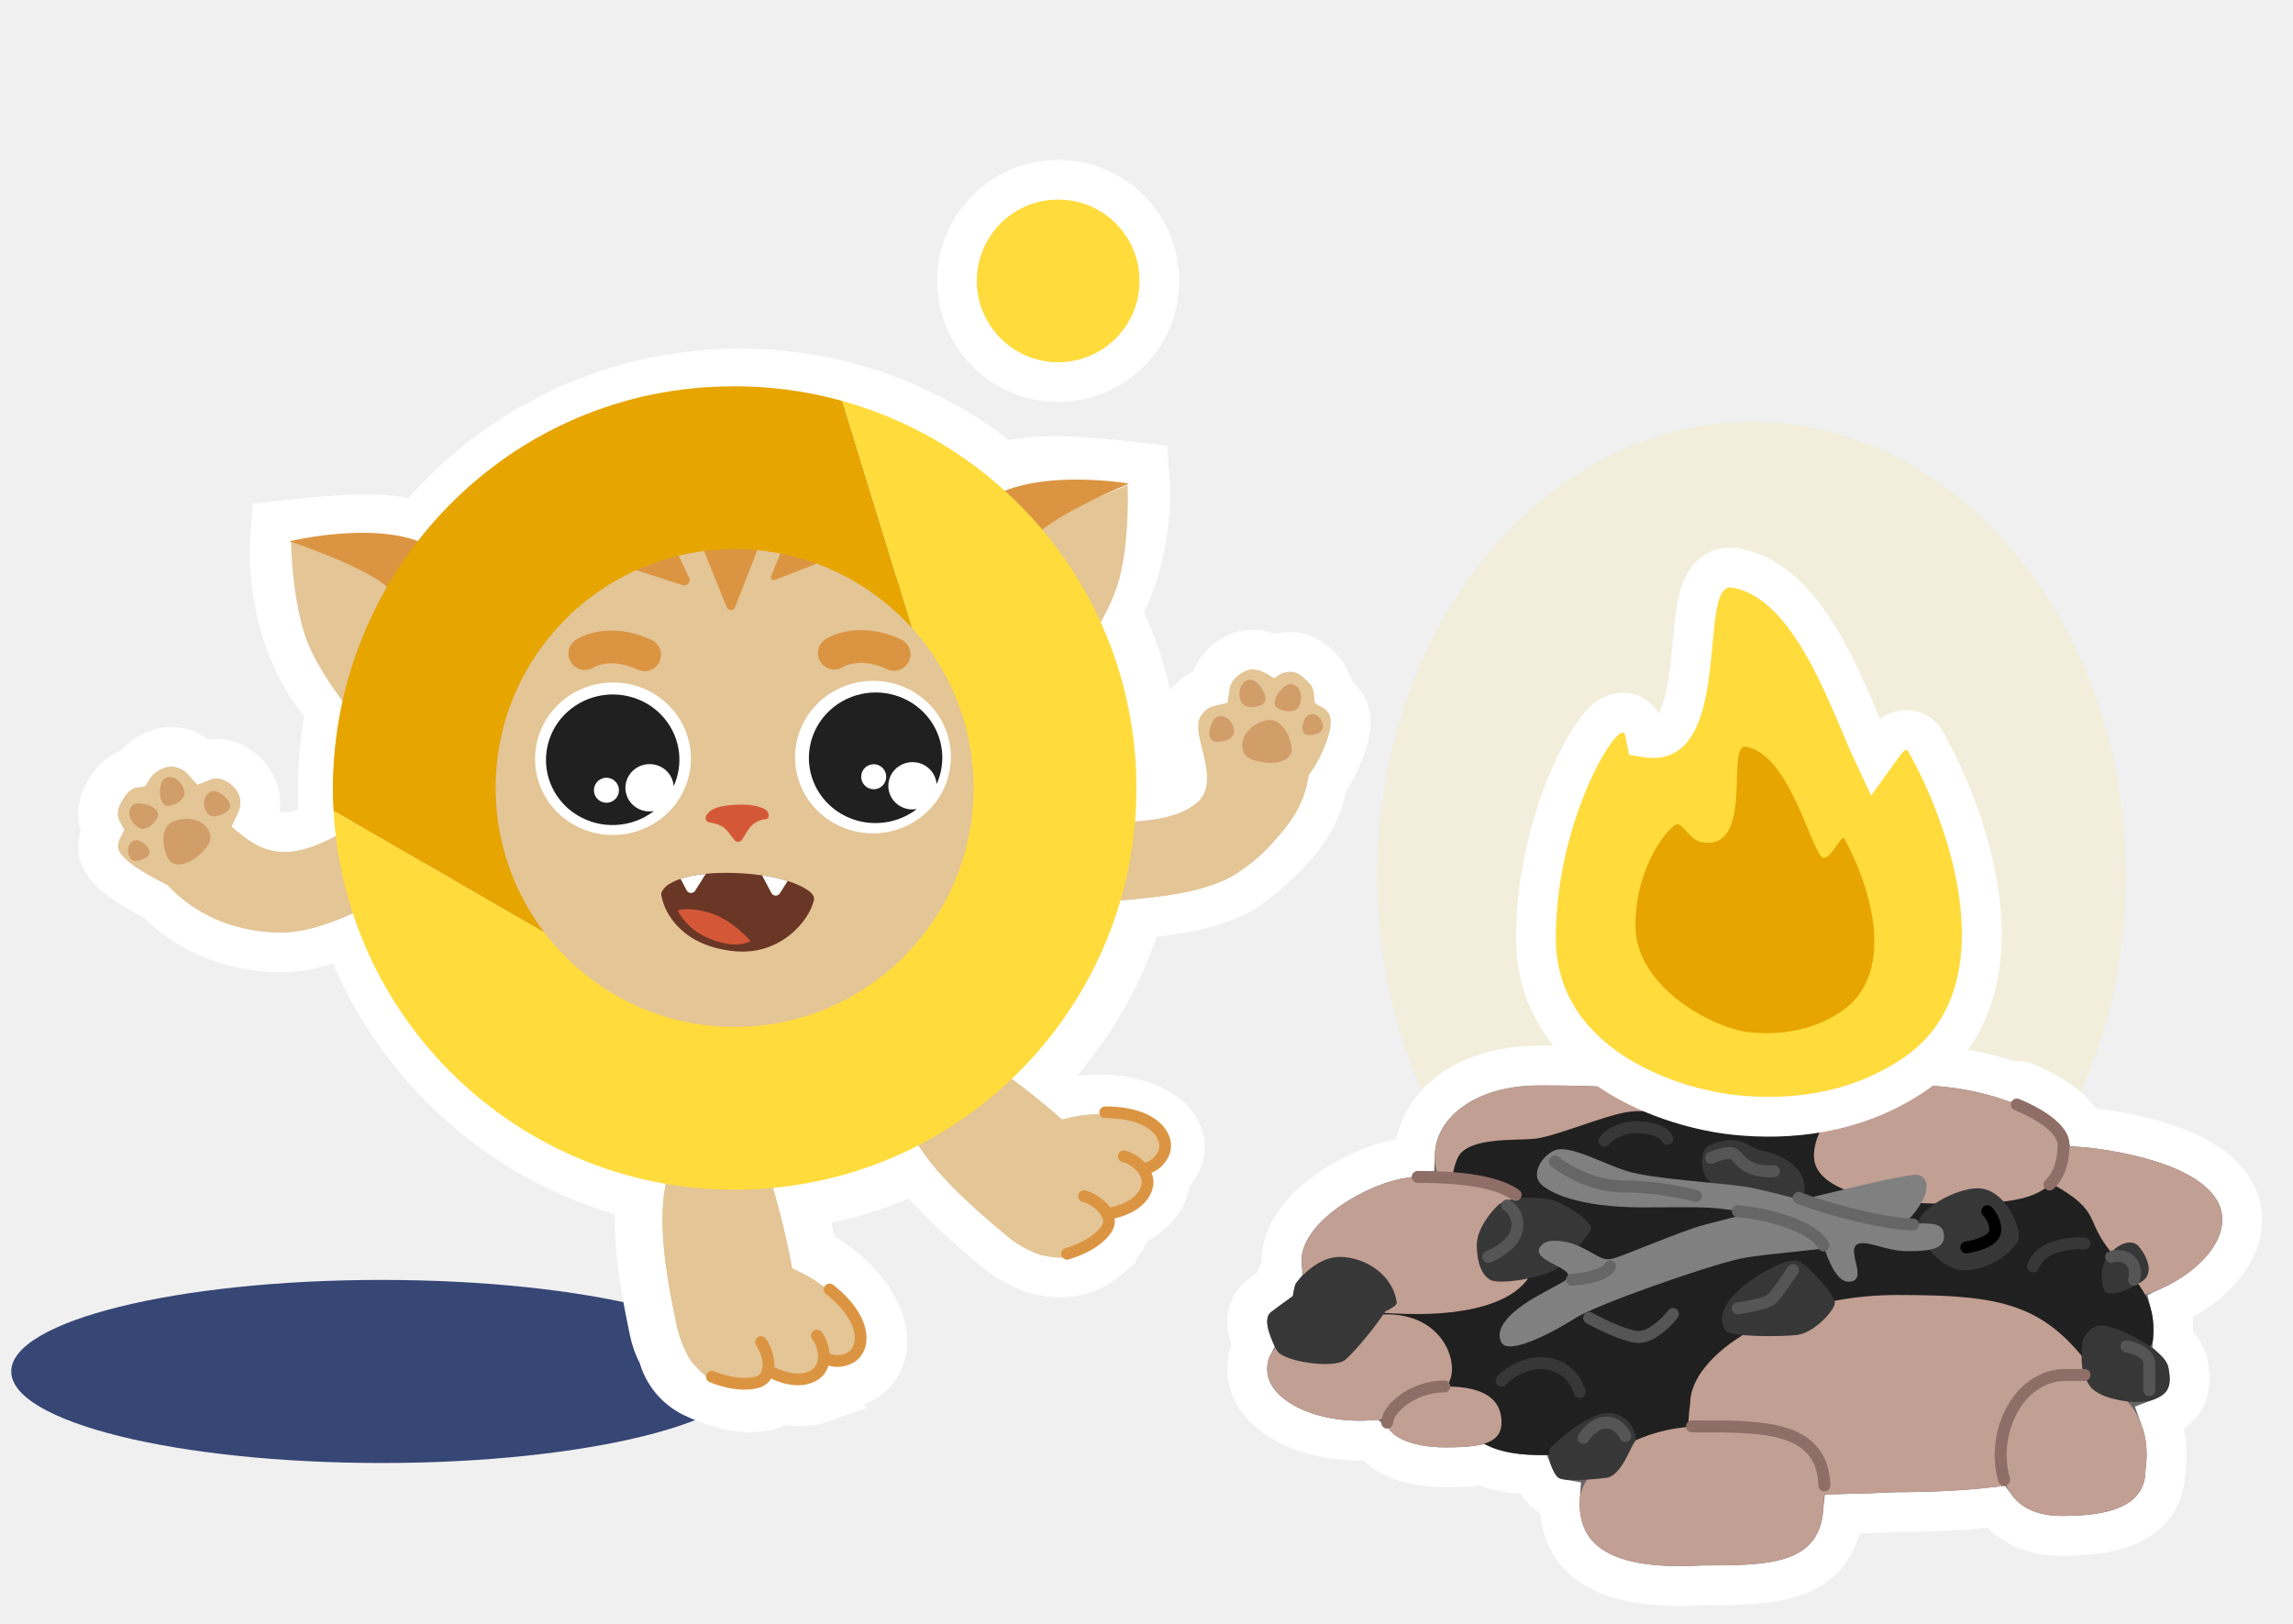
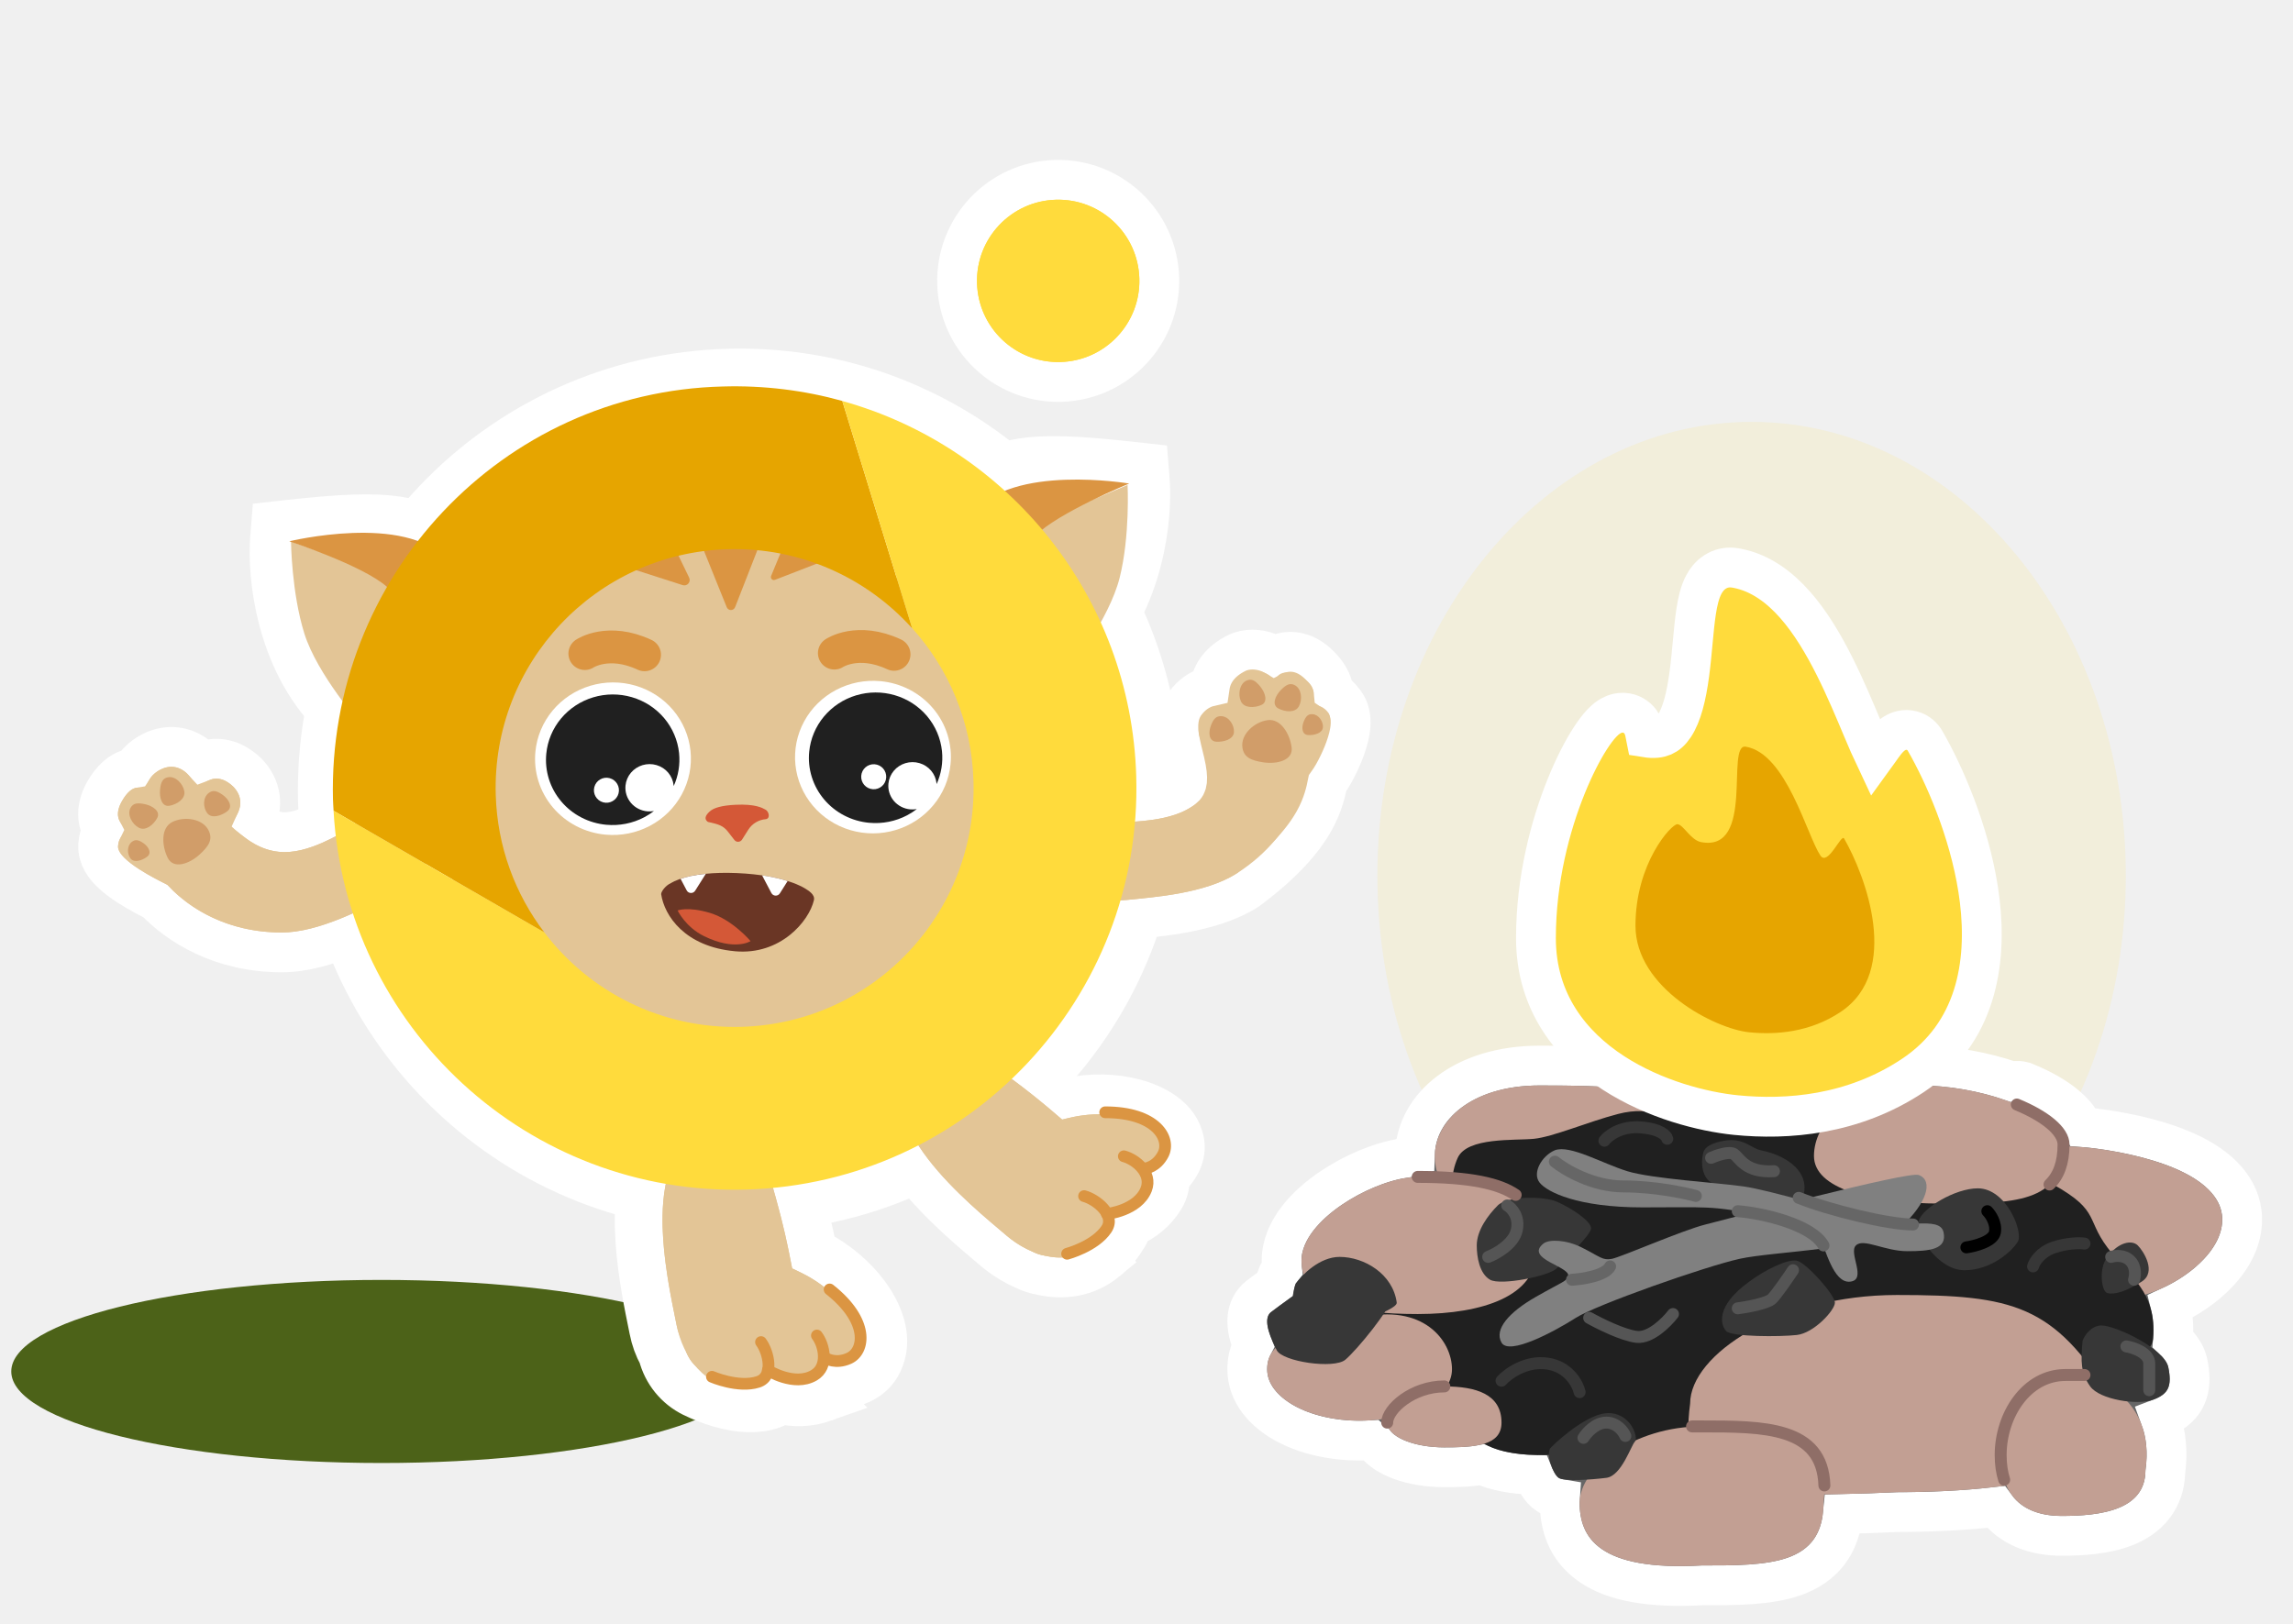
<svg xmlns="http://www.w3.org/2000/svg" width="288" height="204" viewBox="0 0 288 204" fill="none">
  <style>
  @media (prefers-reduced-motion: reduce) { * { animation: none !important; } }

  .cat        { transform-origin: 92px 176px;  animation: cat-dance 1.2s ease-in-out infinite; }
  .shadow     { transform-origin: 48px 172px;  animation: shadow-pulse .6s ease-in-out infinite; }
  .arm-left   { transform-origin: 54px 110px;  animation: arm-left-wave 1.2s ease-in-out infinite; }
  .arm-right  { transform-origin: 151px 91px;  animation: arm-right-wave 1.2s ease-in-out infinite; }
  .leg-left   { transform-origin: 95px 146px;  animation: leg-left-step 1.2s ease-in-out infinite; }
  .leg-right  { transform-origin: 117px 137px; animation: leg-right-step 1.2s ease-in-out infinite; }
  .ear-left   { transform-origin: 57px 88px;   animation: ear-left-wiggle 1.2s ease-in-out infinite; }
  .ear-right  { transform-origin: 121px 80px;  animation: ear-right-wiggle 1.2s ease-in-out infinite; }
  .face       { transform-origin: 93px 99px;   animation: face-bob 1.2s ease-in-out .06s infinite; }
  .mouth      { transform-origin: 92px 110px;  animation: mouth-sing .6s ease-in-out infinite alternate; }
  .eye-r      { transform-origin: 110px 95px;  animation: blink 3.6s linear infinite; }
  .eye-l      { transform-origin: 77px 95px;   animation: blink 3.6s linear infinite; }
  .ball       { animation: ball-bounce .6s ease-in-out -.3s infinite; }
  .flame-outer{ transform-origin: 219px 139px; animation: flicker .72s ease-in-out infinite; }
  .flame-inner{ transform-origin: 220px 129px; animation: flicker .54s ease-in-out -.2s infinite; }
  .glow       { transform-origin: 220px 160px; animation: glow-pulse .72s ease-in-out infinite alternate; }
  .spark      { animation: spark-rise 1.6s linear infinite; }
  .spark-2    { animation-name: spark-rise-b; animation-delay: -.55s; animation-duration: 1.45s; }
  .spark-3    { animation-delay: -1.1s; animation-duration: 1.75s; }
  .note       { animation: note-float 3.2s ease-out infinite; }
  .note-2     { animation-delay: -1.6s; }

  @keyframes cat-dance {
    0%, 100% { transform: translateY(0) rotate(-3.5deg) scale(1.015, .98); }
    25%, 75% { transform: translateY(-8px) rotate(0deg) scale(.99, 1.015); }
    50%      { transform: translateY(0) rotate(3.5deg) scale(1.015, .98); }
  }
  @keyframes shadow-pulse {
    0%, 100% { transform: scale(1, 1); opacity: 1; }
    50%      { transform: scale(.96, .92); opacity: .85; }
  }
  @keyframes arm-left-wave {
    0%, 50%, 100% { transform: rotate(-6deg); }
    25%, 75%      { transform: rotate(10deg); }
  }
  @keyframes arm-right-wave {
    0%, 50%, 100% { transform: rotate(6deg); }
    25%, 75%      { transform: rotate(-9deg); }
  }
  @keyframes leg-left-step {
    0%, 50%, 100% { transform: rotate(0deg); }
    25%           { transform: rotate(-7deg); }
    75%           { transform: rotate(3deg); }
  }
  @keyframes leg-right-step {
    0%, 50%, 100% { transform: rotate(0deg); }
    25%           { transform: rotate(4deg); }
    75%           { transform: rotate(-7deg); }
  }
  @keyframes ear-left-wiggle {
    0%, 100% { transform: rotate(3deg); }
    50%      { transform: rotate(-4deg); }
  }
  @keyframes ear-right-wiggle {
    0%, 100% { transform: rotate(-3deg); }
    50%      { transform: rotate(4deg); }
  }
  @keyframes face-bob {
    0%, 100% { transform: translate(-1px, .5px) rotate(-1deg); }
    25%, 75% { transform: translate(0, -.8px) rotate(0deg); }
    50%      { transform: translate(1px, .5px) rotate(1deg); }
  }
  @keyframes mouth-sing {
    from { transform: scale(1, .98); }
    to   { transform: scale(1.03, 1.06); }
  }
  @keyframes blink {
    0%, 92%, 96.5%, 100% { transform: scaleY(1); }
    94%                  { transform: scaleY(.08); }
  }
  @keyframes ball-bounce {
    0%, 100% { transform: translateY(0); }
    50%      { transform: translateY(-5px); }
  }
  @keyframes flicker {
    0%, 100% { transform: scale(1, 1) skewX(0deg); }
    30%      { transform: scale(1.02, 1.06) skewX(1.5deg); }
    55%      { transform: scale(.985, .92) skewX(-2deg); }
    80%      { transform: scale(1.005, 1.03) skewX(1deg); }
  }
  @keyframes glow-pulse {
    from { transform: scale(1, 1); opacity: .10; }
    to   { transform: scale(1.05, 1.07); opacity: .18; }
  }
  @keyframes spark-rise {
    0%   { transform: translate(0, 0); opacity: 0; }
    12%  { opacity: 1; }
    100% { transform: translate(7px, -52px); opacity: 0; }
  }
  @keyframes spark-rise-b {
    0%   { transform: translate(0, 0); opacity: 0; }
    12%  { opacity: 1; }
    100% { transform: translate(-8px, -48px); opacity: 0; }
  }
  @keyframes note-float {
    0%   { transform: translate(0, 3px) rotate(0deg); opacity: 0; }
    12%  { opacity: .7; }
    100% { transform: translate(-5px, -26px) rotate(-12deg); opacity: 0; }
  }
</style>
  <g class="shadow">
-     <ellipse cx="47.915" cy="172.293" rx="46.5" ry="11.5" fill="#223468" fill-opacity="0.9" />
+     <ellipse cx="47.915" cy="172.293" rx="46.5" ry="11.5" fill="#3A5200" fill-opacity="0.9" />
  </g>
  <g class="cat">
    <circle cx="92.915" cy="99.294" r="53" fill="white" stroke="white" stroke-width="5" />
    <g class="arm-left">
      <path d="M19.308 94.32C21.194 93.475 23.062 93.796 24.481 94.774C24.849 95.027 25.18 95.32 25.476 95.639C26.152 95.38 26.967 95.234 27.88 95.371C28.907 95.524 29.853 96.004 30.702 96.729L31.06 97.055L31.106 97.099L31.15 97.146C31.989 98.044 32.491 99.069 32.638 100.161C32.78 101.223 32.561 102.162 32.271 102.882C32.235 102.973 32.196 103.062 32.157 103.148C33.174 103.922 34.12 104.408 35.289 104.526C36.515 104.648 37.965 104.258 39.546 103.554C40.312 103.213 41.044 102.83 41.741 102.454C42.389 102.106 43.116 101.703 43.705 101.434L43.712 101.431C43.69 101.441 43.702 101.436 43.793 101.389C43.876 101.346 43.966 101.298 44.1 101.228C44.354 101.095 44.691 100.92 45.083 100.731C45.858 100.356 46.893 99.899 48.017 99.561C49.113 99.231 50.471 98.957 51.835 99.1C53.187 99.242 54.62 99.812 55.661 101.139L55.864 101.415L56.055 101.703C57.928 104.688 57.02 107.757 55.572 109.91C54.111 112.081 51.852 113.808 49.984 114.749C48.446 115.524 46.128 116.743 43.617 117.75C41.131 118.747 38.205 119.644 35.389 119.645H35.388C27.676 119.645 22.371 116.176 19.511 113.194C18.749 112.81 17.366 112.1 16.091 111.273C15.326 110.777 14.489 110.17 13.819 109.492C13.27 108.935 12.271 107.782 12.328 106.22L12.33 106.17L12.334 106.12C12.387 105.427 12.557 104.821 12.81 104.3C12.58 103.86 12.407 103.347 12.343 102.762C12.218 101.626 12.531 100.505 13.123 99.45L13.125 99.446C13.951 97.978 15.102 96.774 16.715 96.502C17.282 95.623 18.156 94.836 19.308 94.32Z" fill="#E3C596" stroke="white" stroke-width="5" />
      <path fill-rule="evenodd" clip-rule="evenodd" d="M25.035 100.923C21.185 99.519 16.83 103.612 19.466 108.982C20.608 111.31 25.903 117.145 35.388 117.145C40.065 117.144 45.684 114.117 48.859 112.517C51.998 110.935 56.443 106.654 53.807 102.835C51.619 99.666 45.498 103.367 44.742 103.709C42.777 104.605 38.796 107.39 35.039 107.014C30.418 106.55 28.365 102.134 25.034 100.921L25.035 100.923Z" fill="#E3C596" />
      <path fill-rule="evenodd" clip-rule="evenodd" d="M28.862 103.633C29.06 103.294 31.412 101.089 29.323 98.853C26.679 96.299 24.808 99.276 24.808 99.276C24.808 99.276 24.744 99.439 24.666 99.178C24.12 97.282 22.386 95.68 20.33 96.601C18.674 97.343 18.192 98.869 18.576 99.381C17.908 98.984 16.69 98.21 15.303 100.672C13.659 103.606 16.694 104.382 16.694 104.382C16.694 104.382 14.979 104.331 14.827 106.312C14.761 108.098 19.843 110.56 21.038 111.164C21.994 111.844 24.758 110.826 26.975 108.928C29.403 106.001 28.912 103.808 28.863 103.635L28.862 103.633Z" fill="#E3C596" />
      <path d="M21.054 107.748C21.784 109.252 23.785 108.526 25.081 107.342C26.268 106.256 26.742 105.44 26.206 104.337C25.476 102.832 23.172 102.521 21.668 103.251C20.163 103.981 20.322 106.244 21.054 107.748Z" fill="#D19D69" />
      <path d="M19.746 102.762C20.198 101.917 19.172 101.227 18.176 101.021C17.263 100.833 16.72 100.885 16.389 101.504C15.938 102.349 16.583 103.528 17.44 103.985C18.296 104.44 19.296 103.608 19.744 102.763L19.746 102.762Z" fill="#D19D69" />
      <path d="M21.282 101.224C20.34 101.395 19.997 100.21 20.103 99.198C20.202 98.271 20.419 97.769 21.107 97.645C22.049 97.473 22.977 98.446 23.15 99.401C23.323 100.356 22.226 101.055 21.284 101.227L21.282 101.224Z" fill="#D19D69" />
      <path d="M28.547 101.917C29.299 101.339 28.715 100.374 27.946 99.84C27.242 99.352 26.751 99.206 26.202 99.629C25.45 100.208 25.497 101.465 26.037 102.167C26.577 102.869 27.795 102.496 28.547 101.917Z" fill="#D19D69" />
      <path d="M18.483 107.623C19.114 107.139 18.638 106.349 18.006 105.917C17.425 105.522 17.021 105.406 16.559 105.761C15.929 106.247 15.956 107.282 16.397 107.855C16.839 108.427 17.855 108.108 18.483 107.623Z" fill="#D19D69" />
    </g>
    <g class="arm-right">
      <path d="M165.683 83.526C164.531 82.374 162.994 81.648 161.281 81.96C160.848 82.038 160.451 82.177 160.085 82.356C159.793 82.186 159.496 82.049 159.207 81.944C158.083 81.535 156.585 81.414 155.297 82.058C153.359 83.027 152.214 84.471 151.952 86.243C151.799 86.278 151.643 86.32 151.486 86.373C150.501 86.707 149.637 87.354 148.932 88.272C147.835 89.702 147.941 91.417 148.09 92.468C148.242 93.537 148.613 94.875 148.812 95.745C149.337 98.036 149.101 98.664 148.629 99.034L148.443 99.174C147.478 99.853 146.117 100.262 144.513 100.501C143.684 100.625 142.861 100.695 142.072 100.752C141.521 100.792 140.917 100.83 140.378 100.885L139.867 100.945L139.862 100.946C139.886 100.942 139.872 100.945 139.769 100.954C139.675 100.962 139.575 100.97 139.424 100.983C139.139 101.007 138.761 101.041 138.328 101.092C137.473 101.192 136.354 101.362 135.224 101.681C134.123 101.991 132.831 102.489 131.757 103.341C130.621 104.243 129.67 105.606 129.599 107.457C129.457 111.19 131.949 113.395 134.403 114.468C136.802 115.516 139.635 115.76 141.717 115.551L141.72 115.551C143.429 115.378 146.041 115.161 148.699 114.663C151.331 114.17 154.283 113.355 156.659 111.843L156.74 111.792L156.815 111.735C161.306 108.372 163.734 105.509 165.09 103.059C166.196 101.061 166.55 99.335 166.737 98.397C167.019 98.007 167.283 97.573 167.505 97.18C167.911 96.462 168.337 95.596 168.698 94.704C169.052 93.828 169.382 92.834 169.54 91.881C169.671 91.091 169.814 89.635 168.996 88.407L168.779 88.102C168.41 87.61 167.987 87.195 167.509 86.874C167.387 85.568 166.627 84.47 165.683 83.526Z" fill="#E3C596" stroke="white" stroke-width="5" />
      <path fill-rule="evenodd" clip-rule="evenodd" d="M155.342 90.489C157.837 87.237 163.708 88.353 164.366 94.3C164.653 96.875 163.319 104.641 155.317 109.734C151.37 112.245 145.003 112.705 141.467 113.064C137.97 113.414 131.92 112.188 132.097 107.551C132.244 103.704 139.391 103.537 140.212 103.421C142.352 103.123 147.203 103.336 150.175 101C153.826 98.128 153.184 93.301 155.344 90.486L155.342 90.489Z" fill="#E3C596" />
      <path fill-rule="evenodd" clip-rule="evenodd" d="M153.571 94.833C153.22 94.651 150.055 94.055 150.618 91.049C151.478 87.474 154.655 88.981 154.655 88.981C154.655 88.981 154.797 89.084 154.719 88.823C154.162 86.93 154.766 84.648 156.994 84.32C158.79 84.058 160.013 85.086 159.965 85.723C160.315 85.028 160.929 83.723 163.42 85.055C166.383 86.647 164.238 88.933 164.238 88.933C164.238 88.933 165.66 87.971 166.852 89.557C167.864 91.029 164.899 95.832 164.216 96.986C163.774 98.07 160.897 98.696 158.007 98.286C154.388 97.12 153.625 95.005 153.571 94.833Z" fill="#E3C596" />
      <path d="M162.226 93.872C161.999 92.213 160.876 90.243 159.218 90.469C157.56 90.696 155.818 92.234 156.045 93.892C156.209 95.105 157.059 95.524 158.649 95.768C160.386 96.036 162.452 95.529 162.226 93.872ZM153.436 89.972C152.744 89.925 152.416 90.319 152.102 91.115C151.758 91.988 151.808 93.112 152.754 93.178C153.7 93.243 154.923 92.876 154.983 91.993C155.042 91.109 154.383 90.037 153.436 89.972ZM166.157 91.375C166.208 90.654 165.654 89.777 164.86 89.723C164.281 89.683 164.006 90.005 163.744 90.656C163.457 91.367 163.499 92.286 164.293 92.341C165.085 92.393 166.109 92.097 166.157 91.375ZM158.274 86.229C157.677 85.512 157.219 85.215 156.576 85.494C155.697 85.873 155.464 87.198 155.85 88.087C156.236 88.978 157.537 88.951 158.416 88.571C159.295 88.192 158.923 87.012 158.274 86.229ZM162.64 86.085C162.024 85.753 161.541 86.012 160.886 86.675C160.172 87.398 159.701 88.539 160.544 88.994L160.547 88.995C161.389 89.449 162.685 89.585 163.143 88.732C163.6 87.878 163.484 86.54 162.64 86.085Z" fill="#D19D69" />
    </g>
    <g class="leg-left">
      <path d="M89.225 138.901C91.922 138.469 94.17 138.916 95.903 140.187C97.338 141.24 98.097 142.629 98.53 143.651L98.696 144.065L98.74 144.178L98.773 144.292C100.356 149.649 101.261 152.83 102.15 157.3C104.94 158.701 107.167 160.653 108.672 162.672C109.556 163.858 110.25 165.146 110.629 166.441C110.98 167.642 111.14 169.153 110.559 170.597C109.702 173.031 107.364 173.731 106.222 173.926C106.07 173.952 105.919 173.972 105.77 173.988C105.684 174.1 105.593 174.211 105.491 174.32C104.956 174.894 104.276 175.336 103.48 175.621L103.481 175.622C101.601 176.294 99.701 176.292 98.076 175.9C96.936 176.719 95.516 176.919 94.219 176.921C91.663 176.924 89.003 175.949 87.18 175.069L87.177 175.067C85.141 174.081 83.702 172.26 83.159 170.142C82.632 169.194 82.251 168.145 82.029 167.009L81.517 164.464C80.916 161.398 80.153 156.948 80.217 152.745C80.259 149.941 80.665 146.923 81.953 144.377C83.313 141.688 85.639 139.592 89.131 138.918L89.178 138.908L89.225 138.901Z" fill="#E3C596" stroke="white" stroke-width="6" />
      <path fill-rule="evenodd" clip-rule="evenodd" d="M92.851 174.271C97.067 174.349 100.782 170.601 100.676 166.386C99.083 156.194 98.31 153.311 95.897 145.143C95.237 143.428 93.91 141.189 89.699 141.864C79.795 143.775 83.891 160.902 84.974 166.432C85.782 170.573 88.633 174.377 92.853 174.269L92.851 174.271Z" fill="#E3C596" />
      <path fill-rule="evenodd" clip-rule="evenodd" d="M102.471 172.797C100.223 173.601 97.97 172.962 96.889 172.143C96.873 172.937 96.735 173.918 94.215 173.921C92.325 173.924 90.148 173.172 88.484 172.368C86.909 171.605 85.914 170.008 85.915 168.256C85.918 165.719 86.037 162.055 86.674 161.192C88.949 158.105 93.146 157.844 95.867 158.409C104.086 159.653 109.006 166.708 107.753 169.542C107.191 171.299 104.212 171.143 103.781 170.884C103.758 170.871 103.959 172.265 102.469 172.797L102.471 172.797Z" fill="#E3C596" />
      <path d="M89.42 172.962C89.42 172.962 92.736 174.399 95.207 173.606C97.292 172.935 96.503 169.819 95.583 168.601" stroke="#DB9542" stroke-width="1.473" stroke-linecap="round" stroke-linejoin="round" />
      <path d="M96.441 172.138C96.441 172.138 99.747 174.231 102.228 172.782C104.12 171.676 103.524 168.995 102.604 167.777" stroke="#DB9542" stroke-width="1.473" stroke-linecap="round" stroke-linejoin="round" />
      <path d="M103.808 170.668C103.808 170.668 104.974 171.39 106.625 170.649C108.624 169.752 109.235 165.967 104.198 161.991" stroke="#DB9542" stroke-width="1.473" stroke-linecap="round" stroke-linejoin="round" />
    </g>
    <g class="leg-right">
      <path d="M118.716 128.346C120.368 128.286 121.73 128.86 122.665 129.371L123.039 129.584L123.125 129.634L123.207 129.692C127.847 132.964 130.53 134.899 134.07 137.924C137.135 137.249 140.106 137.389 142.528 138.036C143.915 138.406 145.201 138.963 146.243 139.702C147.214 140.39 148.183 141.393 148.58 142.74C149.337 144.92 148.095 146.732 147.352 147.559C147.205 147.723 147.05 147.874 146.897 148.017C146.947 148.832 146.768 149.746 146.198 150.661C145.139 152.358 143.639 153.479 142.182 154.117C142.141 154.224 142.096 154.33 142.051 154.436C141.9 154.925 141.661 155.36 141.383 155.747C140.787 156.733 140.01 157.637 139.049 158.386L139.05 158.387C136.524 160.494 133.461 160.829 130.714 160.191C130.008 160.075 129.324 159.852 128.683 159.53C127.451 159.014 126.283 158.314 125.235 157.483L124.781 157.109C122.737 155.359 117.953 151.52 114.582 147.124C112.895 144.924 111.393 142.376 110.845 139.687C110.271 136.867 110.769 133.942 112.977 131.377L113.003 131.347L113.03 131.318C114.81 129.379 116.732 128.419 118.716 128.346Z" fill="#E3C596" stroke="white" stroke-width="5" />
      <path fill-rule="evenodd" clip-rule="evenodd" d="M126.407 155.21C122.128 151.546 108.288 140.654 114.871 133.009C117.755 129.869 120.186 130.8 121.766 131.735C128.728 136.644 131.124 138.427 138.694 145.43C141.392 148.669 140.806 153.914 137.449 156.467C134.207 159.171 129.611 157.955 126.407 155.21Z" fill="#E3C596" />
      <path fill-rule="evenodd" clip-rule="evenodd" d="M143.919 147.027C144.418 146.961 146.851 145.236 146.201 143.511C145.423 140.511 137.188 138.029 129.972 142.153C127.489 143.399 124.357 146.208 124.488 150.039C124.522 151.11 126.704 154.058 128.276 156.049C129.359 157.423 131.134 158.059 132.841 157.678C134.645 157.278 136.818 156.516 138.299 155.342C140.272 153.776 139.773 152.922 139.293 152.288C140.648 152.261 142.813 151.365 144.077 149.337C144.914 147.996 143.892 147.028 143.919 147.024L143.919 147.027Z" fill="#E3C596" />
      <path d="M134.028 157.507C134.028 157.507 137.522 156.577 138.966 154.422C140.185 152.603 137.635 150.646 136.157 150.263" stroke="#DB9542" stroke-width="1.473" stroke-linecap="round" stroke-linejoin="round" />
      <path d="M139.024 152.504C139.024 152.504 142.914 152.095 143.962 149.419C144.76 147.378 142.63 145.644 141.153 145.26" stroke="#DB9542" stroke-width="1.473" stroke-linecap="round" stroke-linejoin="round" />
      <path d="M143.889 146.781C143.889 146.781 145.253 146.625 146.086 145.019C147.097 143.075 145.226 139.728 138.81 139.735" stroke="#DB9542" stroke-width="1.473" stroke-linecap="round" stroke-linejoin="round" />
    </g>
    <g class="ear-left">
      <path d="M36.139 65.309C42.883 64.559 46.938 64.391 50.058 64.887C53.302 65.403 55.422 66.631 58.113 68.099L61.045 69.699L58.683 72.062C55.94 74.805 49.464 82.168 45.627 89.458L44.047 92.461L41.648 90.062C38.038 86.452 36.035 81.919 34.971 77.837C33.908 73.76 33.735 69.954 33.923 67.595L34.088 65.537L36.139 65.309Z" fill="white" stroke="white" stroke-width="5" />
      <path fill-rule="evenodd" clip-rule="evenodd" d="M45.366 91.018L63.937 77.813L36.552 68.032C36.552 68.032 36.608 74.437 38.231 79.605C39.856 84.772 45.366 91.018 45.366 91.018Z" fill="#E3C596" />
      <path fill-rule="evenodd" clip-rule="evenodd" d="M56.077 70.291C50.912 64.453 36.336 68.001 36.336 68.001C36.336 68.001 45.513 71.011 48.574 73.699C51.636 76.387 54.411 84.755 54.411 84.755C54.411 84.755 61.241 76.128 56.074 70.29L56.077 70.291Z" fill="#DB9542" />
    </g>
    <g class="ear-right">
      <path d="M142.192 57.998C135.448 57.249 131.393 57.08 128.273 57.576C125.029 58.092 122.91 59.32 120.218 60.788L117.286 62.389L119.648 64.751C122.391 67.494 128.867 74.857 132.704 82.147L134.284 85.15L136.683 82.751C140.293 79.141 142.296 74.608 143.36 70.526C144.423 66.449 144.596 62.643 144.408 60.284L144.243 58.226L142.192 57.998Z" fill="white" stroke="white" stroke-width="5" />
      <path fill-rule="evenodd" clip-rule="evenodd" d="M134.18 84.388L114.862 72.304L141.623 60.923C141.623 60.923 141.946 67.321 140.629 72.576C139.313 77.83 134.18 84.388 134.18 84.388Z" fill="#E3C596" />
      <path fill-rule="evenodd" clip-rule="evenodd" d="M122.301 64.439C127.036 58.248 141.827 60.746 141.827 60.746C141.827 60.746 132.89 64.403 130.027 67.303C127.164 70.202 124.994 78.747 124.994 78.747C124.994 78.747 117.566 70.63 122.301 64.439Z" fill="#DB9542" />
    </g>
    <g class="face">
      <path fill-rule="evenodd" clip-rule="evenodd" d="M93.026 64.046C73.938 62.227 56.951 76.252 55.109 95.611C53.27 114.972 67.305 131.955 86.396 133.782C105.487 135.608 122.474 121.576 124.325 102.218C126.174 82.859 112.118 65.868 93.026 64.046Z" fill="#E3C596" />
      <path fill-rule="evenodd" clip-rule="evenodd" d="M98.243 61.134L92.328 76.278C92.141 76.754 91.469 76.757 91.278 76.284L84.697 59.983C84.54 59.592 84.852 59.171 85.271 59.211L97.767 60.366C98.141 60.401 98.379 60.783 98.24 61.134L98.243 61.134Z" fill="#DB9542" />
      <path fill-rule="evenodd" clip-rule="evenodd" d="M100.946 62.445L96.852 72.352C96.725 72.658 97.026 72.966 97.335 72.845L107.289 68.986C107.539 68.888 107.61 68.568 107.423 68.376L101.561 62.327C101.373 62.132 101.046 62.196 100.943 62.444L100.946 62.445Z" fill="#DB9542" />
      <path fill-rule="evenodd" clip-rule="evenodd" d="M82.393 63.963L86.558 72.569C86.816 73.105 86.308 73.687 85.745 73.507L76.676 70.595C76.216 70.448 76.055 69.879 76.371 69.512L81.272 63.817C81.588 63.45 82.18 63.527 82.39 63.963L82.393 63.963Z" fill="#DB9542" />
      <g class="mouth">
        <path fill-rule="evenodd" clip-rule="evenodd" d="M92.325 119.505C97.996 120.019 101.608 115.755 102.227 113.087C102.398 112.348 101.476 111.85 101.096 111.606C101.096 111.606 98.662 109.939 92.54 109.682C86.417 109.426 84.286 110.936 84.286 110.936C83.603 111.222 83.044 111.991 83.04 112.323C83.444 115.035 86.002 118.931 92.324 119.504L92.325 119.505Z" fill="#6A3625" />
        <path fill-rule="evenodd" clip-rule="evenodd" d="M94.272 118.23C94.272 118.23 92.009 115.548 89.201 114.698C86.392 113.848 85.108 114.381 85.108 114.381C85.108 114.381 86.09 116.467 88.453 117.618C92.326 119.505 94.272 118.23 94.272 118.23L94.272 118.23Z" fill="#D45837" />
        <path fill-rule="evenodd" clip-rule="evenodd" d="M88.652 109.771L87.313 111.895C87.06 112.298 86.466 112.275 86.245 111.854L85.48 110.403C86.179 110.169 87.212 109.916 88.651 109.772L88.652 109.771Z" fill="white" />
        <path fill-rule="evenodd" clip-rule="evenodd" d="M98.928 110.681L97.952 112.227C97.699 112.629 97.106 112.606 96.884 112.185L95.719 109.972C97.053 110.167 98.114 110.426 98.928 110.681Z" fill="white" />
        <path fill-rule="evenodd" clip-rule="evenodd" d="M96.208 102.909C95.293 102.974 94.466 103.47 93.979 104.245L93.188 105.496C93.081 105.646 92.918 105.733 92.748 105.75C92.658 105.76 92.569 105.745 92.486 105.712C92.372 105.667 92.278 105.583 92.205 105.482L91.417 104.468C90.843 103.731 90.238 103.547 89.027 103.28C88.969 103.28 88.912 103.259 88.868 103.222L88.866 103.223C88.437 102.876 88.591 102.456 89.113 101.964C89.635 101.472 90.684 101.183 92.385 101.101C94.894 100.981 95.757 101.5 96.162 101.722C96.566 101.943 96.786 102.802 96.209 102.905L96.208 102.909Z" fill="#D45837" />
      </g>
      <path d="M73.456 82.105C73.456 82.105 76.381 80.126 80.955 82.259M104.794 82.048C104.794 82.048 107.719 80.069 112.292 82.202" stroke="#DB9542" stroke-width="4.125" stroke-linecap="round" stroke-linejoin="round" />
      <g class="eye-r">
        <path fill-rule="evenodd" clip-rule="evenodd" d="M110.579 85.573C108.65 85.394 106.712 85.779 105.009 86.679C103.303 87.578 101.909 88.951 101.001 90.628C100.092 92.302 99.712 94.202 99.906 96.089C100.1 97.972 100.862 99.76 102.093 101.22C103.324 102.681 104.972 103.75 106.827 104.293C108.682 104.836 110.659 104.829 112.508 104.271C114.359 103.714 116 102.632 117.224 101.162C118.449 99.692 119.201 97.9 119.385 96.013C119.511 94.76 119.382 93.496 119.006 92.292C118.63 91.088 118.017 89.97 117.197 88.999C116.377 88.027 115.373 87.226 114.235 86.639C113.101 86.052 111.857 85.688 110.576 85.57L110.579 85.573Z" fill="white" />
        <path d="M113.944 102.418C112.486 103.188 110.827 103.518 109.176 103.365L109.178 103.367C108.082 103.266 107.017 102.955 106.045 102.452C105.072 101.949 104.212 101.263 103.509 100.431C102.808 99.6 102.283 98.643 101.961 97.612C101.639 96.582 101.529 95.499 101.637 94.426C101.794 92.811 102.438 91.276 103.486 90.018C104.535 88.76 105.939 87.833 107.524 87.356C109.107 86.879 110.8 86.872 112.387 87.338C113.975 87.803 115.386 88.718 116.441 89.969C117.494 91.218 118.146 92.749 118.313 94.361C118.459 95.781 118.225 97.21 117.637 98.509C117.635 98.477 117.633 98.445 117.629 98.413C117.569 97.829 117.332 97.274 116.951 96.821C116.568 96.368 116.058 96.037 115.482 95.868C114.907 95.7 114.293 95.702 113.719 95.875C113.145 96.048 112.636 96.384 112.256 96.84C111.876 97.296 111.644 97.852 111.586 98.437C111.547 98.826 111.587 99.218 111.704 99.591C111.82 99.965 112.011 100.311 112.265 100.613C112.519 100.914 112.831 101.163 113.184 101.345C113.535 101.527 113.921 101.64 114.319 101.677L114.318 101.676C114.599 101.702 114.881 101.689 115.155 101.64C114.777 101.931 114.372 102.192 113.944 102.418Z" fill="#202020" />
        <path d="M110.145 96.062C110.983 96.287 111.481 97.149 111.256 97.988C111.032 98.826 110.17 99.324 109.331 99.099C108.492 98.875 107.995 98.013 108.219 97.174C108.444 96.335 109.306 95.838 110.145 96.062Z" fill="white" />
      </g>
      <g class="eye-l">
        <path fill-rule="evenodd" clip-rule="evenodd" d="M76.055 104.854C77.984 105.033 79.922 104.648 81.625 103.748C83.331 102.848 84.724 101.475 85.633 99.799C86.541 98.124 86.922 96.224 86.728 94.338C86.534 92.454 85.771 90.666 84.541 89.206C83.31 87.746 81.662 86.677 79.807 86.133C77.952 85.59 75.975 85.597 74.126 86.155C72.274 86.712 70.634 87.795 69.409 89.264C68.185 90.734 67.433 92.526 67.249 94.413C67.123 95.666 67.252 96.931 67.628 98.135C68.004 99.338 68.617 100.456 69.436 101.428C70.257 102.4 71.261 103.2 72.398 103.788C73.533 104.375 74.777 104.738 76.057 104.857L76.055 104.854Z" fill="white" />
        <path d="M80.922 102.666C79.464 103.436 77.805 103.766 76.154 103.613L76.156 103.615C75.06 103.514 73.995 103.203 73.023 102.7C72.05 102.197 71.19 101.512 70.488 100.68C69.786 99.848 69.261 98.891 68.939 97.86C68.618 96.83 68.507 95.747 68.615 94.674C68.772 93.059 69.416 91.525 70.464 90.266C71.513 89.009 72.918 88.081 74.502 87.605C76.085 87.128 77.778 87.121 79.366 87.586C80.954 88.051 82.364 88.966 83.419 90.217C84.472 91.467 85.125 92.997 85.291 94.61C85.437 96.029 85.203 97.459 84.615 98.757C84.613 98.726 84.611 98.693 84.607 98.662C84.547 98.077 84.31 97.522 83.929 97.07C83.546 96.617 83.036 96.285 82.46 96.117C81.885 95.948 81.272 95.951 80.698 96.123C80.124 96.296 79.615 96.632 79.234 97.088C78.854 97.544 78.622 98.099 78.564 98.685C78.525 99.074 78.566 99.466 78.682 99.84C78.798 100.213 78.989 100.56 79.243 100.862C79.497 101.163 79.809 101.411 80.161 101.593C80.513 101.775 80.9 101.888 81.297 101.925L81.296 101.924C81.577 101.95 81.859 101.938 82.133 101.888C81.755 102.18 81.35 102.441 80.922 102.666Z" fill="#202020" />
        <path d="M76.574 97.758C77.413 97.983 77.91 98.845 77.686 99.683C77.461 100.522 76.599 101.02 75.76 100.795C74.922 100.57 74.424 99.708 74.649 98.87C74.874 98.031 75.736 97.533 76.574 97.758Z" fill="white" />
      </g>
    </g>
    <g class="ball">
      <path d="M145.6 34.911C145.392 27.904 139.545 22.386 132.532 22.595C125.525 22.803 120.008 28.65 120.217 35.663C120.422 42.561 126.09 48.014 132.956 47.984L133.284 47.978C140.291 47.77 145.809 41.924 145.6 34.911Z" fill="#FFDB3C" stroke="white" stroke-width="5" />
      <path d="M132.607 25.094C126.978 25.261 122.548 29.957 122.715 35.589C122.883 41.217 127.579 45.647 133.21 45.48C138.838 45.312 143.269 40.616 143.101 34.985C142.934 29.357 138.238 24.927 132.607 25.094Z" fill="#FFDB3C" />
    </g>
    <path d="M41.821 100.48C41.127 72.497 63.052 49.237 90.767 48.554C95.976 48.4 101.021 49.042 105.793 50.368L114.576 78.942C108.882 72.609 100.549 68.726 91.372 68.996C74.807 69.485 61.776 83.312 62.266 99.875C62.459 106.383 64.713 112.337 68.38 117.148L41.898 101.856C41.873 101.396 41.836 100.941 41.824 100.48L41.821 100.48Z" fill="#E6A500" />
    <path d="M68.371 117.141C74.036 124.595 83.092 129.294 93.163 128.997C109.728 128.507 122.759 114.681 122.269 98.118C122.051 90.717 119.167 84.022 114.57 78.921L105.795 50.377C126.542 56.137 142.042 74.859 142.711 97.513C143.534 125.367 121.62 148.616 93.765 149.441C66.365 150.25 43.421 129.058 41.896 101.855L68.368 117.141L68.371 117.141Z" fill="#FFDB3C" />
  </g>
  <g class="note note-1" opacity="0">
    <g transform="translate(26,84)">
      <ellipse cx="0" cy="0" rx="2.2" ry="1.7" transform="rotate(-18)" fill="#DB9542" />
      <path d="M2 -0.6 L2 -7.6 Q4.5 -7.2 4.8 -5" fill="none" stroke="#DB9542" stroke-width="1.3" stroke-linecap="round" />
    </g>
  </g>
  <g class="note note-2" opacity="0">
    <g transform="translate(15,68)">
      <ellipse cx="0" cy="0" rx="1.9" ry="1.5" transform="rotate(-18)" fill="#DB9542" />
      <path d="M1.7 -0.5 L1.7 -6.4" fill="none" stroke="#DB9542" stroke-width="1.2" stroke-linecap="round" />
    </g>
  </g>
  <ellipse class="glow" cx="220" cy="110" rx="47" ry="57" fill="#FFDB3C" opacity="0.12" />
  <path d="M240.994 133.865C245.11 133.865 249.25 134.656 252.68 135.849C253.251 135.724 253.865 135.764 254.447 136.004H254.448C256.37 136.796 258.134 137.769 259.474 138.894C260.253 139.547 261.13 140.46 261.663 141.608C262.759 141.696 263.883 141.835 265.024 142.02C269.256 142.708 273.425 143.863 276.498 145.669C279.561 147.469 282.175 150.367 281.508 154.474C281.068 157.176 279.271 159.468 277.268 161.164C275.895 162.327 274.293 163.324 272.632 164.089C272.93 165.321 273.04 166.693 272.926 168.265C273.106 168.434 273.279 168.608 273.442 168.789C273.946 169.349 274.506 170.127 274.748 171.094L274.792 171.289L274.883 171.787C275.077 172.97 275.12 174.293 274.538 175.517C273.83 177.004 272.507 177.73 271.343 178.172C272.049 180.099 272.304 182.345 271.965 184.887C271.93 186.567 271.427 188.046 270.48 189.257C269.526 190.478 268.251 191.264 266.967 191.777C264.469 192.776 261.419 192.943 258.94 192.943C255.515 192.943 252.526 191.812 250.681 189.309C246.649 189.772 242.351 189.956 238.338 189.958C235.846 190.071 233.557 190.155 231.459 190.199C231.285 191.936 230.78 193.47 229.876 194.765C228.727 196.411 227.116 197.416 225.383 198.033C222.125 199.193 217.81 199.164 213.766 199.164C207.184 199.52 202.692 198.668 199.798 196.683C196.67 194.537 195.901 191.44 195.901 188.769C195.901 188.613 195.907 188.458 195.918 188.305C195.894 188.301 195.87 188.298 195.847 188.294C195.532 188.236 194.934 188.107 194.382 187.738C193.848 187.383 193.491 186.907 193.286 186.601C193.05 186.248 192.848 185.861 192.683 185.481C192.656 185.417 192.628 185.351 192.6 185.283C190.023 185.205 187.808 184.773 186.106 184.017C184.616 184.302 182.932 184.329 181.412 184.329C179.372 184.329 177.422 184.008 175.832 183.41C174.758 183.006 173.456 182.325 172.607 181.212C172.479 181.128 172.358 181.034 172.244 180.932C171.757 180.962 171.263 180.979 170.764 180.979C167.215 180.979 163.879 180.184 161.342 178.771C158.888 177.405 156.658 175.12 156.658 172.019L156.665 171.699C156.705 170.746 156.93 169.86 157.351 169.056C157.161 168.578 156.976 168.049 156.849 167.515C156.711 166.939 156.596 166.191 156.695 165.408C156.8 164.581 157.173 163.58 158.121 162.854L158.741 162.385C159.156 162.074 159.616 161.736 160.103 161.384C160.188 160.995 160.301 160.636 160.427 160.322L160.538 160.043L160.713 159.798C160.806 159.667 160.911 159.53 161.024 159.389C160.985 159.058 160.966 158.721 160.966 158.38C160.966 156.361 161.845 154.558 162.968 153.097C164.099 151.623 165.606 150.322 167.202 149.245C169.952 147.389 173.33 145.955 176.234 145.502C176.655 145.174 177.164 144.955 177.722 144.892C177.931 139.019 183.784 133.865 193.376 133.865C197.21 133.865 201.625 133.907 205.425 134.352C207.325 134.574 209.165 134.905 210.75 135.423C211.613 135.705 212.496 136.072 213.296 136.569C214.105 136.171 215.117 135.791 216.415 135.574C217.563 135.383 218.606 135.506 219.529 135.919C220.113 136.18 220.566 136.523 220.905 136.829C221.261 136.559 221.733 136.219 222.293 135.922C223.813 135.114 225.706 134.752 228.2 135.376C229.08 135.596 229.899 135.96 230.575 136.527C233.184 134.866 236.689 133.865 240.994 133.865Z" fill="#666666" stroke="white" stroke-width="5" stroke-linecap="round" />
  <path d="M248.751 149.666C249.599 144.448 256.405 143.152 264.623 144.488C272.841 145.824 279.888 148.855 279.04 154.072C278.192 159.29 269.583 163.971 264.623 163.165C249.979 160.785 247.903 154.884 248.751 149.666Z" fill="#C29F93" />
  <path d="M213.715 141.39C213.715 148.808 209.302 150.244 200.315 150.244C191.329 150.244 180.215 153.355 180.215 145.219C180.215 141.122 184.39 136.365 193.376 136.365C202.363 136.365 213.715 136.604 213.715 141.39Z" fill="#C29F93" />
  <path d="M201.512 181.83C192.897 183.744 187.234 182.547 185.48 180.633L170.644 167.233L182.608 150.483C182.369 149.685 182.129 147.564 183.087 145.458C184.283 142.826 190.265 143.304 192.658 143.065C195.051 142.826 199.356 140.963 203.187 139.954C207.733 138.758 209.647 140.912 211.322 140.433C212.997 139.954 213.954 138.519 216.826 138.04C219.697 137.562 219.697 140.433 221.133 139.715C222.569 138.997 223.765 136.844 227.594 137.801C231.422 138.758 228.79 142.347 229.987 145.458C231.183 148.569 249.129 144.262 256.547 148.09C263.965 151.919 261.812 152.876 264.683 156.705C267.554 160.533 270.904 162.208 270.426 168.19C270.043 172.976 249.05 178.48 238.601 180.633C229.827 180.234 210.126 179.915 201.512 181.83Z" fill="#202020" />
  <path d="M229.03 188.769C229.03 196.665 222.173 196.665 213.715 196.665C200.794 197.383 198.401 193.13 198.401 188.769C198.401 184.408 205.257 179.197 213.715 179.197C222.173 179.197 230.226 179.197 229.03 188.769Z" fill="#C29F93" />
  <path d="M265.162 175.608C270.975 185.005 252.872 187.459 238.259 187.459C215.935 188.477 210.844 187.094 212.28 176.326C212.28 170.141 223.647 162.687 238.259 162.687C252.872 162.687 257.949 163.948 265.162 175.608Z" fill="#C29F93" />
  <path d="M269.469 184.701C269.469 189.723 263.83 190.444 258.94 190.444C254.05 190.444 251.283 187.809 251.283 182.787C251.283 177.765 254.529 172.737 259.419 172.737C264.308 172.737 270.665 176.326 269.469 184.701Z" fill="#C29F93" />
  <path d="M188.59 178.719C188.59 181.59 185.376 181.829 181.412 181.829C177.447 181.829 174.233 180.437 174.233 178.719C174.233 177.001 177.447 174.172 181.412 174.172C185.376 174.172 188.59 175.129 188.59 178.719Z" fill="#C29F93" />
  <path d="M182.369 172.019C182.369 175.587 177.173 178.479 170.763 178.479C164.354 178.479 159.158 175.587 159.158 172.019C159.158 168.451 162.747 167.472 170.763 165.558C178.78 163.644 182.369 168.451 182.369 172.019Z" fill="#C29F93" />
  <path d="M192.897 157.422C192.897 162.709 186.387 165.079 178.062 165.079C169.736 165.079 163.465 163.666 163.465 158.379C163.465 153.093 173.037 147.851 178.062 147.851C192.897 147.851 192.897 152.136 192.897 157.422Z" fill="#C29F93" />
  <path d="M259.18 143.783C259.18 151.201 252.852 151.201 243.865 151.201C234.879 151.201 227.833 149.316 227.833 145.219C227.833 141.122 232.007 136.365 240.994 136.365C249.98 136.365 259.18 140.433 259.18 143.783Z" fill="#C29F93" />
  <path d="M225.68 158.38C224.483 158.14 221.612 159.576 219.698 161.012C215.39 164.122 216.108 166.515 216.826 167.233C217.544 167.951 223.526 167.951 225.68 167.712C227.833 167.472 230.465 164.601 230.465 163.644C230.465 162.687 226.876 158.619 225.68 158.38Z" fill="#373737" />
  <path d="M248.412 149.287C245.54 149.287 241.437 151.803 240.994 153.355C240.515 155.03 243.387 159.576 246.737 159.576C250.087 159.576 252.719 157.183 253.437 155.987C254.155 154.79 252.001 149.287 248.412 149.287Z" fill="#373737" />
  <path d="M264.683 157.901C263.535 159.432 263.965 162.268 264.683 162.447C265.64 162.687 267.076 162.208 268.99 161.012C270.905 159.815 269.23 157.183 268.512 156.465C267.794 155.747 266.119 155.987 264.683 157.901Z" fill="#373737" />
  <path d="M263.965 166.515C262.625 166.515 261.812 167.791 261.572 168.43C261.333 171.062 261.333 172.497 262.53 174.172C263.726 175.847 268.512 176.565 270.426 175.847C272.34 175.13 272.819 174.172 272.34 171.78C271.862 169.387 265.64 166.515 263.965 166.515Z" fill="#373737" />
  <path d="M215.63 148.808C213.955 148.569 213.476 146.415 213.955 144.74C214.16 144.022 215.151 143.544 216.587 143.304C219.017 142.899 219.937 144.262 221.133 144.501C224.184 145.11 226.876 146.894 226.637 149.526C226.445 151.631 223.845 151.36 222.569 150.961C220.814 150.323 216.97 148.999 215.63 148.808Z" fill="#373737" />
  <path d="M188.112 151.44C186.915 152.637 185.48 154.551 185.48 156.465C185.48 157.901 185.815 160.007 187.155 160.772C188.495 161.538 194.62 160.294 195.53 159.337C197.045 157.741 199.837 155.077 199.837 154.312C199.837 153.355 197.205 151.68 195.53 150.962C193.855 150.244 189.308 150.244 188.112 151.44Z" fill="#373737" />
  <path d="M201.99 177.522C199.693 177.522 196.247 180.394 194.812 181.829C194.052 182.547 195.051 185.179 195.769 185.658C196.487 186.137 199.837 185.897 201.751 185.658C203.665 185.419 204.862 181.59 205.34 181.112C205.819 180.633 204.862 177.522 201.99 177.522Z" fill="#373737" />
  <path d="M169.929 158.619C168.206 158.619 162.351 162.766 159.64 164.84C158.443 165.755 159.783 168.477 160.357 169.626C161.075 171.062 167.536 172.019 168.972 170.822C170.407 169.626 174.715 164.362 174.715 163.165C174.715 161.969 172.082 158.619 169.929 158.619Z" fill="#373737" />
  <path d="M164.662 166.276C167.342 167.424 175.571 164.703 175.43 163.644C174.951 160.054 171.362 157.901 168.251 157.901C165.762 157.901 163.545 160.134 162.747 161.251C162.269 162.447 161.982 165.127 164.662 166.276Z" fill="#373737" />
  <path d="M188.59 173.454C189.388 172.577 191.653 170.918 194.333 171.301C197.013 171.684 198.162 173.853 198.401 174.89" stroke="#373737" stroke-width="1.5" stroke-linecap="round" />
  <path d="M201.512 143.305C201.99 142.666 203.57 141.438 206.058 141.63C208.547 141.821 209.328 142.666 209.408 143.065M255.351 159.097C255.511 158.539 256.26 157.279 257.983 156.704C259.706 156.13 261.253 156.146 261.812 156.226" stroke="#373737" stroke-width="1.5" stroke-linecap="round" />
  <path d="M229.143 186.615C228.911 179.197 221.484 179.197 213.715 179.197L212.519 179.197" stroke="#8F6E67" stroke-width="1.5" stroke-linecap="round" />
  <path d="M210.126 165.079C209.328 166.116 207.302 168.142 205.58 167.951C203.857 167.759 200.874 166.276 199.597 165.558M189.308 151.44C189.866 151.759 190.887 152.828 190.505 154.551C190.122 156.274 187.952 157.502 186.915 157.901M218.262 164.362C219.458 164.202 221.995 163.739 222.569 163.165C223.143 162.591 224.563 160.533 225.201 159.576M214.912 145.458C215.63 145.139 217.209 144.597 217.783 144.979C218.501 145.458 219.219 147.372 222.808 147.133" stroke="#555555" stroke-width="1.5" stroke-linecap="round" />
  <path d="M198.88 180.633C199.278 179.995 200.411 178.719 201.751 178.719C203.091 178.719 203.905 179.835 204.144 180.394" stroke="#555555" stroke-width="1.5" stroke-linecap="round" />
  <path d="M249.608 152.158C250.007 152.557 250.757 153.642 250.565 154.79C250.374 155.939 248.093 156.545 246.976 156.704" stroke="black" stroke-width="1.5" stroke-linecap="round" />
  <path d="M267.076 169.147C268.033 169.307 269.947 169.961 269.947 171.301C269.947 172.641 269.947 174.093 269.947 174.651M265.162 157.901C265.64 157.741 266.789 157.614 267.555 158.379C268.32 159.145 268.193 160.294 268.033 160.772" stroke="#555555" stroke-width="1.5" stroke-linecap="round" />
  <path d="M251.723 185.897C251.432 184.991 251.283 183.953 251.283 182.787C251.283 177.765 254.529 172.737 259.419 172.737H261.812" stroke="#8F6E67" stroke-width="1.5" stroke-linecap="round" />
  <path d="M174.233 178.719C174.233 177.001 177.447 174.172 181.412 174.172" stroke="#8F6E67" stroke-width="1.5" stroke-linecap="round" />
  <path d="M178.062 147.851C184.671 147.851 188.336 148.701 190.368 150.112" stroke="#8F6E67" stroke-width="1.5" stroke-linecap="round" />
  <path d="M253.313 138.758C256.815 140.202 259.18 142.085 259.18 143.783C259.18 146.114 258.555 147.712 257.42 148.808" stroke="#8F6E67" stroke-width="1.5" stroke-linecap="round" />
  <path d="M198.64 156.704C196.726 155.747 194.572 155.652 193.855 156.226C191.462 158.14 197.205 159.097 196.965 160.294C196.833 160.957 196.247 161.012 192.897 162.926C189.547 164.84 187.633 166.994 188.59 168.669C189.547 170.344 195.29 167.233 197.922 165.558C200.555 163.883 214.194 159.097 218.501 158.14C222.808 157.183 235.73 156.944 238.84 154.072C241.951 151.201 242.908 148.33 240.994 147.612C239.647 147.107 217.065 153.115 214.194 153.833C211.322 154.551 203.665 157.901 202.469 158.14C201.272 158.379 201.033 157.901 198.64 156.704Z" fill="#808080" />
  <path d="M193.376 148.569C192.419 147.372 193.615 145.219 195.29 144.501C197.205 143.783 201.272 146.176 204.383 147.133C207.494 148.09 215.63 148.569 218.98 149.047C222.33 149.526 231.183 152.158 235.012 153.355C238.84 154.551 243.626 152.637 244.105 154.79C244.583 156.944 242.43 157.183 239.558 157.183C236.687 157.183 234.055 155.508 233.097 156.465C232.14 157.422 234.533 160.772 232.38 161.012C230.226 161.251 229.269 156.705 228.551 155.508C227.833 154.312 226.876 153.833 220.894 152.637C214.912 151.44 214.433 151.68 206.297 151.68C198.162 151.68 194.333 149.765 193.376 148.569Z" fill="#808080" />
  <path d="M197.444 160.772C198.8 160.693 201.655 160.246 202.23 159.097M195.29 145.937C196.566 146.974 200.076 149.047 203.905 149.047C207.733 149.047 211.562 149.845 212.997 150.244M218.262 152.158C221.372 152.397 227.594 153.833 229.03 156.465M225.919 150.483C229.668 151.999 237.165 153.833 240.276 153.833" stroke="#666666" stroke-width="1.5" stroke-linecap="round" />
  <g class="flame-outer">
    <path d="M217.607 71.305L217.926 71.345L218.212 71.396C221.152 71.972 223.536 73.8 225.439 75.952C227.409 78.18 229.047 80.963 230.42 83.7C231.799 86.447 232.977 89.284 233.967 91.634C234.549 93.013 235.042 94.16 235.468 95.059C235.657 94.799 235.846 94.532 236.044 94.25C236.276 93.921 236.538 93.548 236.791 93.23C236.986 92.986 237.399 92.475 237.957 92.131C238.242 91.955 238.913 91.601 239.805 91.722C240.715 91.845 241.314 92.377 241.653 92.86L241.782 93.063L242.265 93.922C244.72 98.403 247.742 105.67 248.647 113.108C249.61 121.03 248.209 129.828 240.239 135.123C232.731 140.11 224.463 140.726 218.031 140.085C213.931 139.676 207.806 138.141 202.627 134.776C197.38 131.367 192.915 125.923 192.915 117.853C192.915 110.478 194.721 103.703 196.718 98.767C197.717 96.299 198.785 94.236 199.744 92.75C200.218 92.015 200.707 91.357 201.188 90.85C201.425 90.601 201.717 90.327 202.057 90.099C202.339 89.909 202.962 89.536 203.798 89.536L203.978 89.541C204.861 89.596 205.574 90.056 206.018 90.648C206.381 91.133 206.515 91.639 206.565 91.838C206.623 92.071 206.666 92.326 206.687 92.443C206.701 92.525 206.715 92.59 206.726 92.644C207.76 92.811 208.437 92.686 208.898 92.487C209.388 92.275 209.849 91.889 210.286 91.226C211.233 89.794 211.804 87.499 212.181 84.68C212.363 83.316 212.489 81.933 212.615 80.574C212.739 79.246 212.865 77.907 213.046 76.748C213.218 75.65 213.479 74.406 214.01 73.417C214.288 72.899 214.73 72.281 215.435 71.836C216.106 71.412 216.859 71.246 217.607 71.305Z" fill="#FFDB3C" stroke="white" stroke-width="5" />
  </g>
  <g class="flame-inner">
    <path d="M205.415 116.294C205.415 124.153 215.433 129.256 219.692 129.683C223.099 130.025 227.358 129.683 231.191 127.12C238.818 122.02 234.314 110.035 231.617 105.336C231.253 104.703 229.58 108.894 228.635 107.472C226.932 104.909 224.377 94.658 219.266 93.804C216.711 93.376 220.479 107.075 213.665 105.794C212.326 105.542 211.415 103.544 210.665 103.544C209.915 103.544 205.415 108.434 205.415 116.294Z" fill="#E6A500" />
  </g>
  <circle class="spark spark-1" cx="213" cy="113" r="2" fill="#FFDB3C" opacity="0" />
  <circle class="spark spark-2" cx="226" cy="118" r="1.6" fill="#E6A500" opacity="0" />
  <circle class="spark spark-3" cx="219" cy="104" r="1.8" fill="#FFDB3C" opacity="0" />
</svg>
